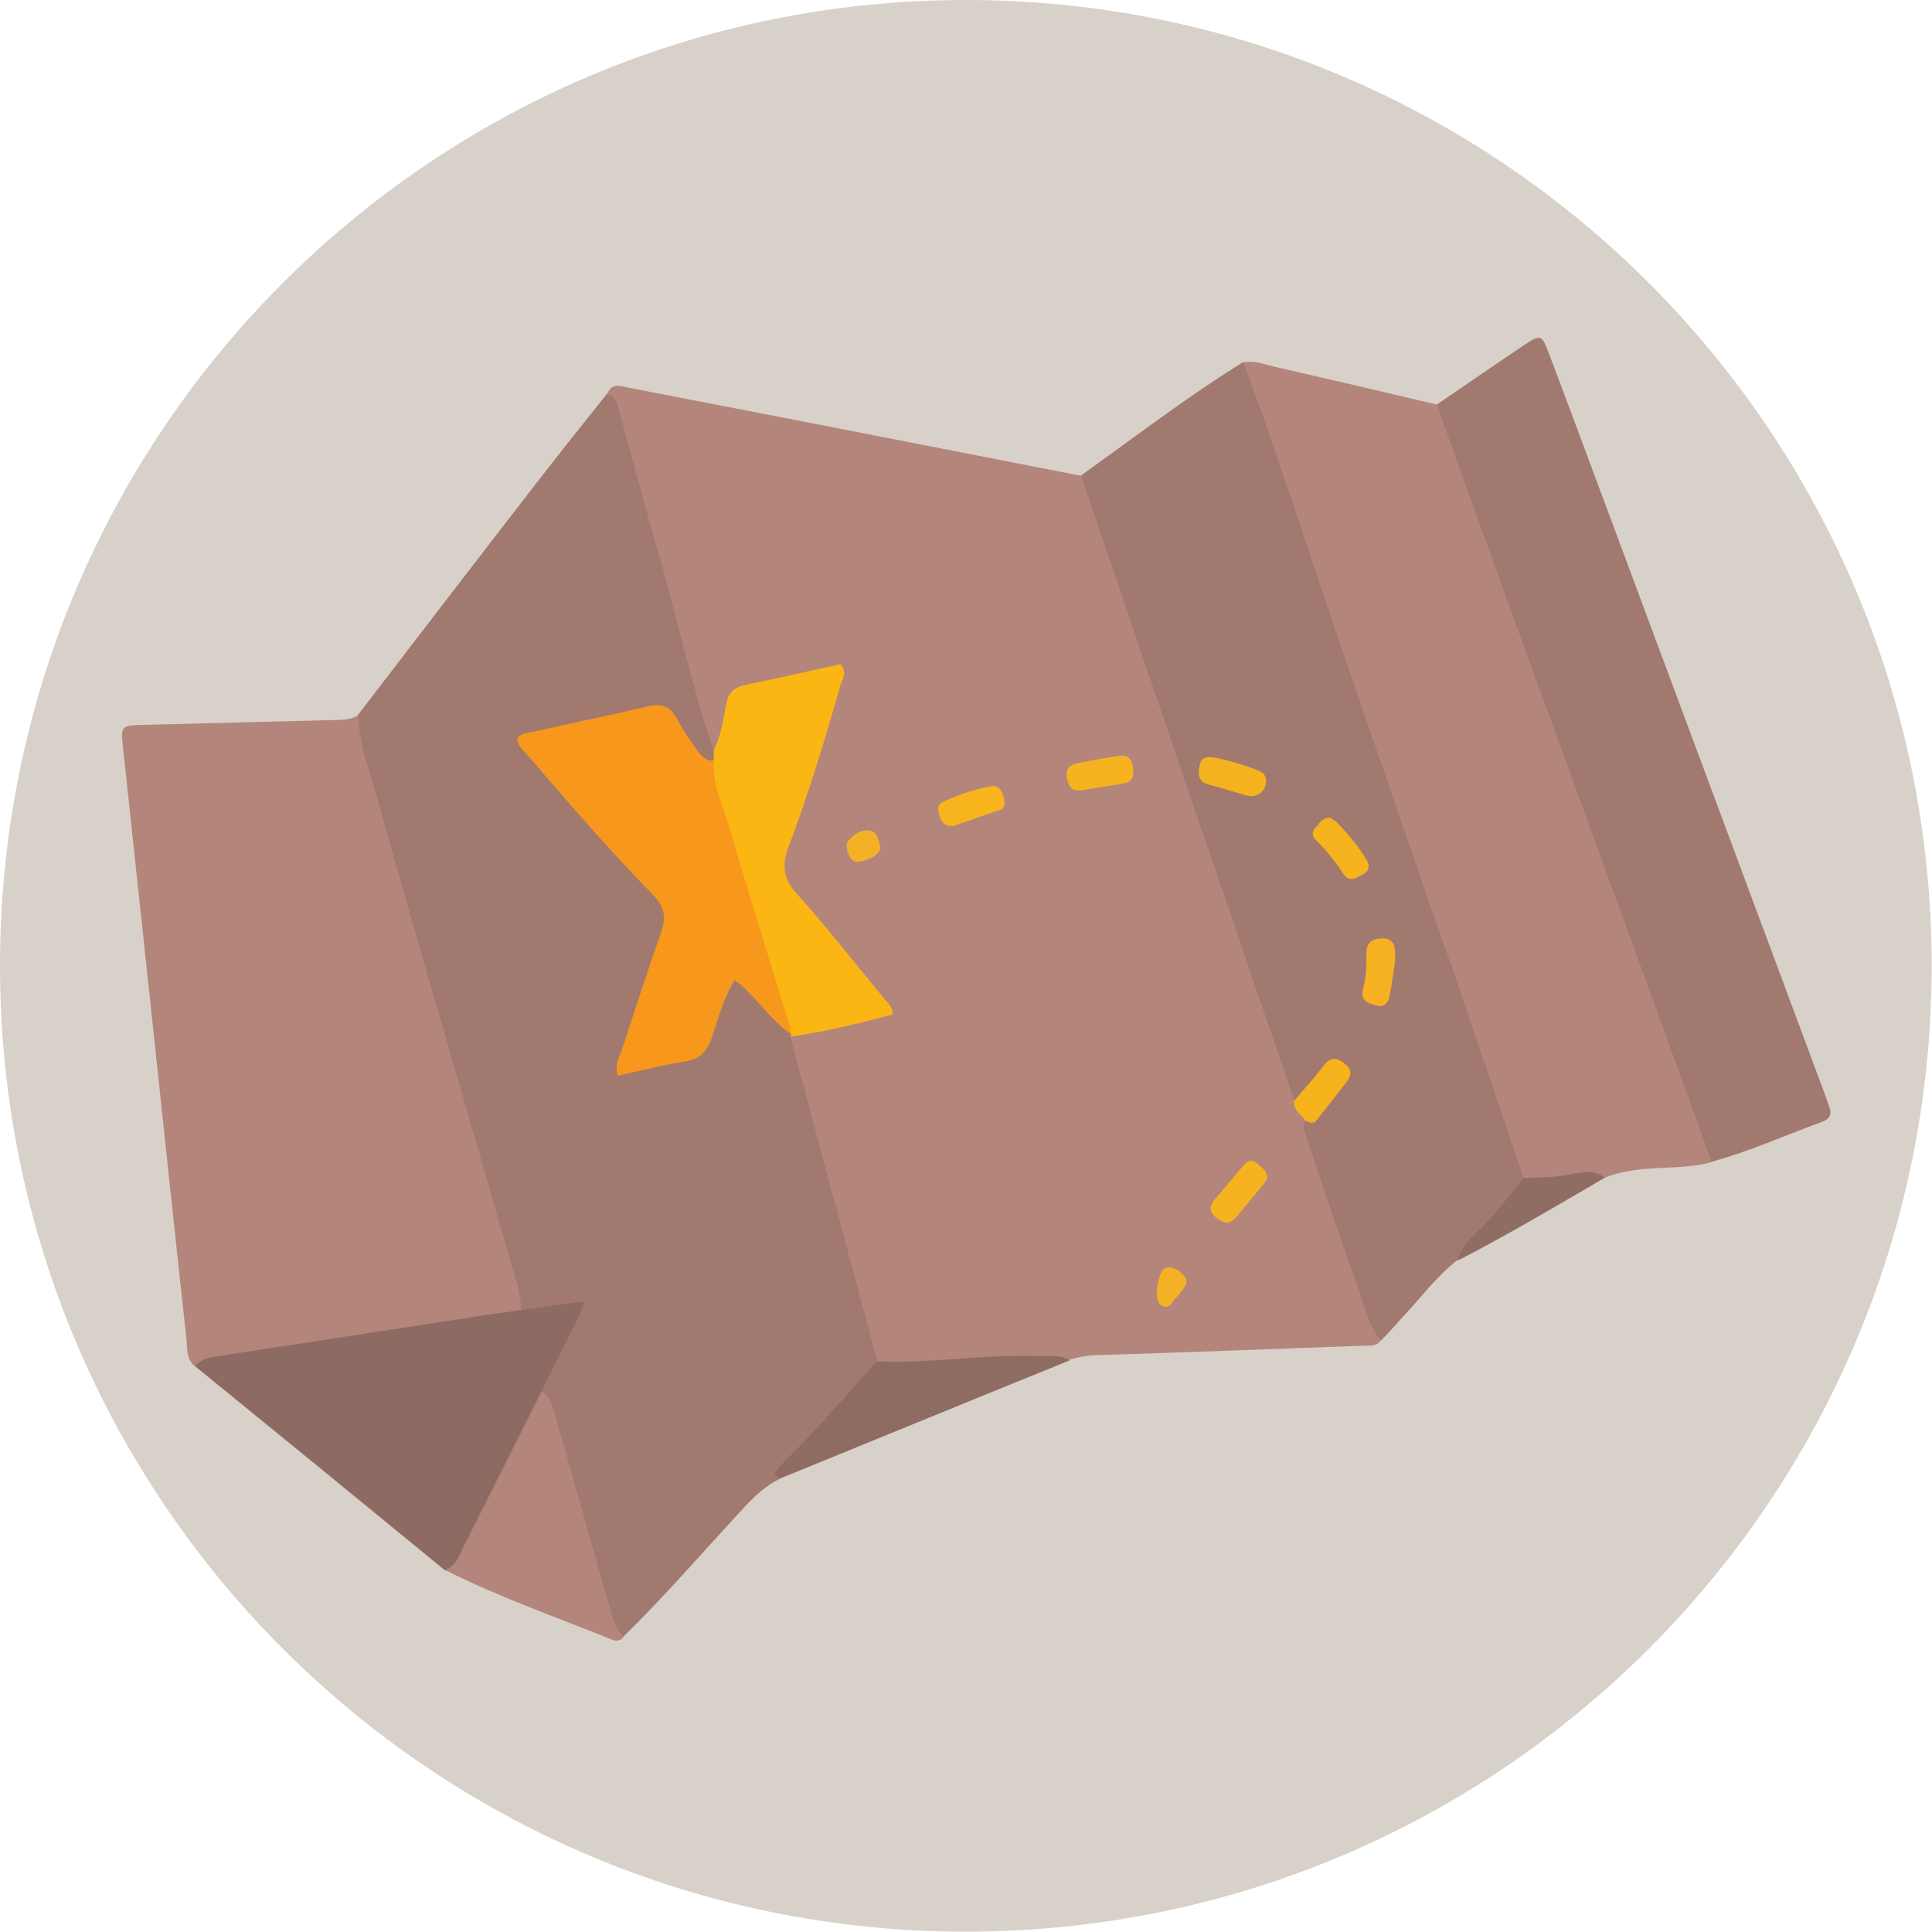
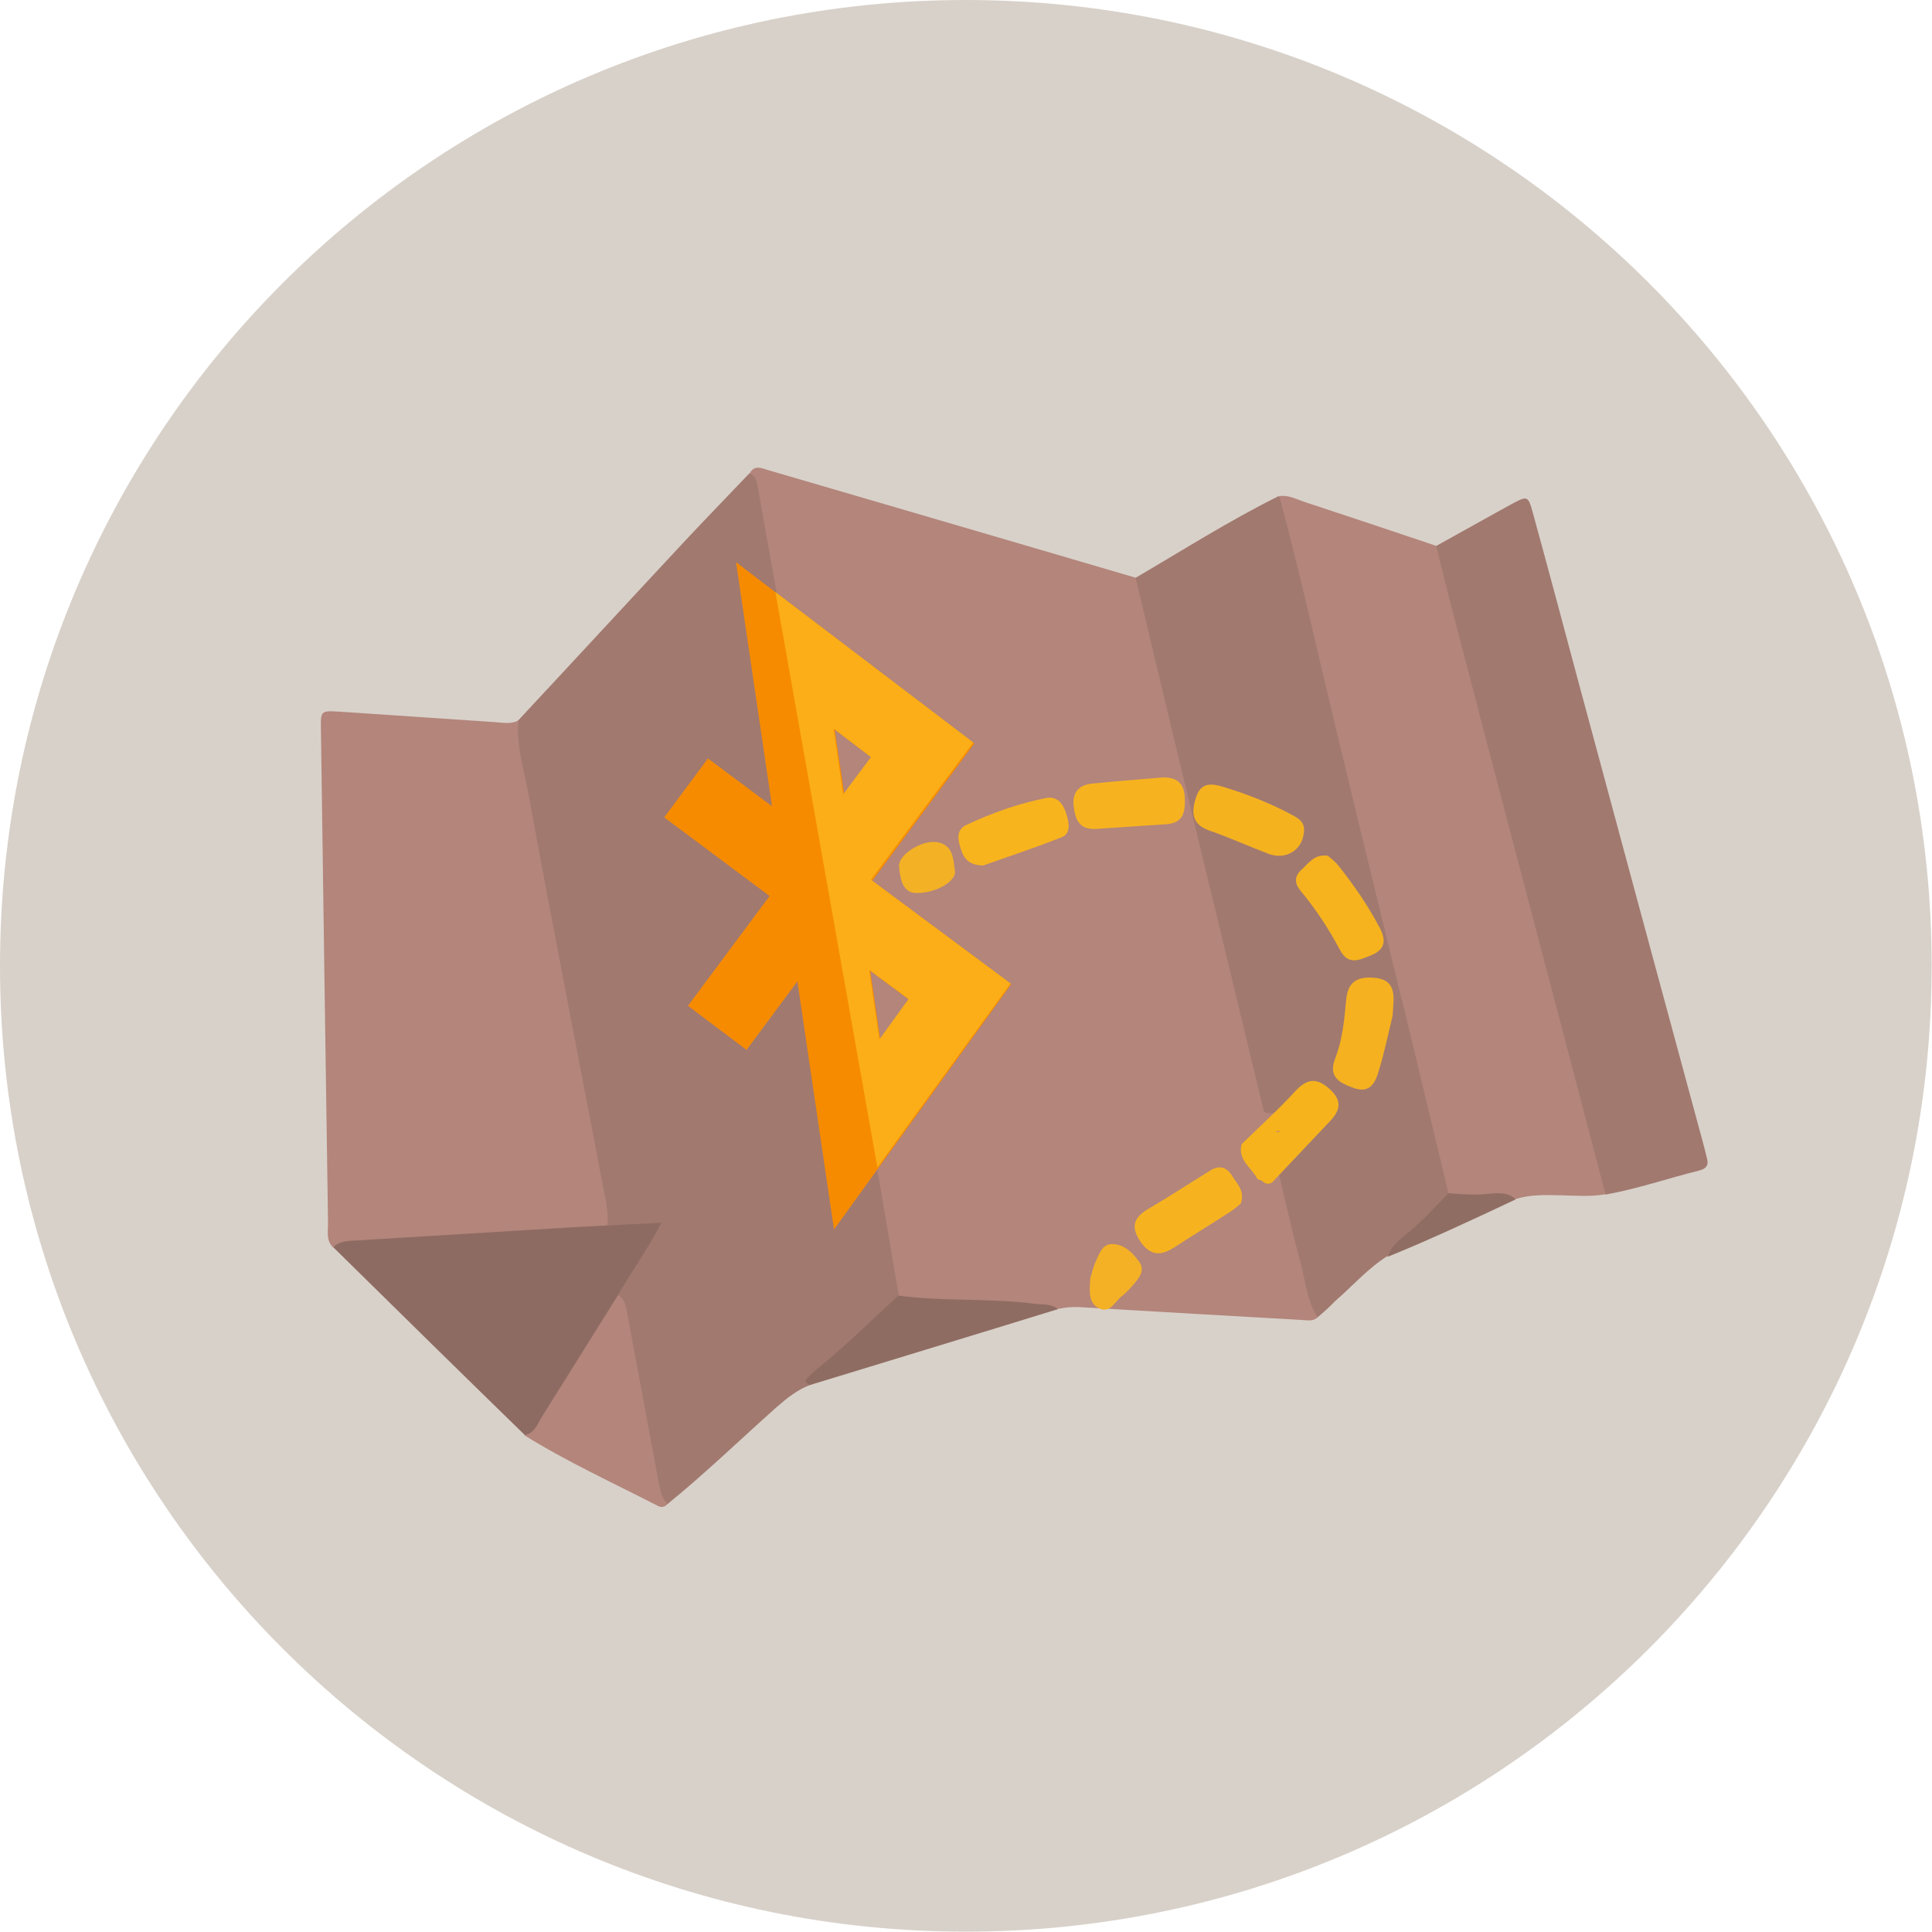
- <svg xmlns="http://www.w3.org/2000/svg" version="1.1" id="Layer_1" x="0px" y="0px" viewBox="0 0 570.1 570.1" style="enable-background:new 0 0 570.1 570.1;" xml:space="preserve">
+ <svg xmlns="http://www.w3.org/2000/svg" version="1.1" id="Layer_1" x="0px" y="0px" viewBox="-254 675.9 570.1 570.1" style="enable-background:new -254 675.9 570.1 570.1;" xml:space="preserve">
  <style type="text/css">
	.st0{fill:#D8D1C9;}
	.st1{fill:#B3857B;}
	.st2{fill:#A1796F;}
	.st3{fill:#8E6B62;}
	.st4{fill:#8F6C62;}
	.st5{fill:#906D63;}
- 	.st6{fill:#FCB614;}
- 	.st7{fill:#F7B31F;}
- 	.st8{fill:#F6B31F;}
- 	.st9{fill:#F6B31C;}
- 	.st10{fill:#F8B41D;}
- 	.st11{fill:#F4B125;}
- 	.st12{fill:#F3B125;}
- 	.st13{fill:#F7981D;}
- 	.st14{fill:#F5B120;}
- 	.st15{fill:#F5B21F;}
- 	.st16{fill:#F6B31D;}
+ 	.st6{fill:#F7B31F;}
+ 	.st7{fill:#F6B31F;}
+ 	.st8{fill:#F6B31C;}
+ 	.st9{fill:#F8B41D;}
+ 	.st10{fill:#F4B125;}
+ 	.st11{fill:#F3B125;}
+ 	.st12{fill:#F5B120;}
+ 	.st13{fill:#F5B21F;}
+ 	.st14{fill:#F6B31D;}
+ 	.st15{fill:#F68B00;}
+ 	.st16{fill:#FBAE17;}
</style>
-   <circle class="st0" cx="285" cy="285" r="285" />
+   <circle class="st0" cx="31" cy="960.9" r="285" />
  <g>
-     <path class="st1" d="M179.2,116.2c1.3-3.3,3.9-2.3,6.3-1.8c17.4,3.4,34.7,6.7,52.1,10.1c27.1,5.3,54.3,10.6,81.4,15.9   c3.4,0.7,5,3.3,5.9,6.2c8.2,27.2,19.3,53.5,26.8,81c3,11.2,8.4,21.8,12.2,32.9c7.1,20.8,14.1,41.6,20.9,62.4c1.3,2.3,1.8,5,2.4,7.5   c7.4,18.5,12.4,37.8,19.7,56.3c1.1,2.9,1.3,5.8,0.6,8.8c-1.4,1.9-3.5,1.6-5.5,1.6c-12.7,0.5-25.3,0.9-38,1.4   c-13.7,0.5-27.3,1-41,1.4c-2.5,0.1-4.9,0.6-7.3,1.3c-14.8,2-29.7,3.2-44.6,3.7c-4,0.1-8,0.4-11.8-1.2c-3.4-1.8-4.5-5-5.5-8.4   c-7.5-26.3-14.3-52.8-21.7-79.1c-0.9-3.3-2-6.8-0.3-10.2c5-5.4,12-5.3,18.5-6.8c7.8-1.8,8.2-2.4,3-8.6c-7.2-8.6-14.3-17.3-21.4-26   c-4.2-5.1-4.7-10.2-2.4-16c5.1-13,9.2-26.4,13.1-39.8c2.4-8.2,1.9-8.7-6.4-6.8c-3.2,0.7-6.3,1.5-9.5,2c-5.7,0.9-9.5,3.4-10.3,9.9   c-0.4,3.4-1.4,7.6-6.4,8.1c-4-3-5.4-7.6-6.6-12c-7.6-28.3-15.3-56.6-23.1-84.9C179.4,122,180.4,119,179.2,116.2z" />
-     <path class="st2" d="M233.2,305.9c5.5,20.4,10.9,40.8,16.4,61.2c3.1,11.5,6.2,23,9.2,34.5c1.8,4.2-1.5,6.4-3.7,8.9   c-7.7,9.1-16.1,17.5-24.7,25.7c-4.3,2.1-7.7,5.2-10.9,8.7c-11.8,12.7-23.1,25.9-35.5,38c-5.7-0.6-6.8-5.1-7.9-9.4   c-5.5-20.2-12.3-40-16.7-60.5c-0.1-0.5-0.5-0.8-0.8-1.3c-1.7-5.2,1.6-9.1,3.4-13.4c1.3-3,3.3-5.6,4.1-9.5   c-4.4-1.8-10.1,2.3-13.9-2.3c-6.1-12.7-8.7-26.5-12.6-39.9c-12-41.2-23.8-82.4-35.5-123.7c-1.2-4.3-1.8-8.3,1.5-11.9   c17.8-23.2,35.6-46.4,53.5-69.5c6.6-8.5,13.3-16.9,20-25.3c2.8,0.6,3,3,3.6,5.2c3.9,14.2,7.7,28.4,11.8,42.5   c5.5,19.1,9.6,38.7,16.1,57.5c1,0.8,1.1,1.8,0.7,2.9c-5.4,3.5-8.3-0.7-10-4.2c-4.1-8.3-10-8.9-17.9-6.4c-6.4,2-13.1,3.1-19.7,4.5   c-5.3,1.1-4.7,2.9-2,6.3c9.7,12,20,23.6,30.8,34.6c6,6.1,7.7,11.9,4.9,20.1c-3.2,9.4-6,19-9.6,28.3c-1.5,3.9-1.1,5.1,3.8,4.7   c9.9-1,16-5.5,18.3-15.4c0.9-3.8,2-8.4,6.9-8.9c5.2-0.5,8.2,3.2,10.3,7.4c1.6,3.2,4.5,5.4,6,8.5   C233.3,304.5,233.3,305.2,233.2,305.9z" />
-     <path class="st1" d="M105.8,211c0,8.9,3.5,17.1,5.8,25.5c8.8,31.5,18,62.9,27.1,94.4c4,13.9,8.1,27.8,12.1,41.8   c1.3,4.6,3,9,2.9,13.9c-1.2,3.2-3.9,4.2-7,4.7c-25.5,4-51,7.7-76.5,11.9c-4.2,0.7-8.4-0.2-12.7,0c-2.6-2.2-2.2-5.5-2.5-8.3   c-3.3-29.8-6.4-59.6-9.6-89.4c-3-28.3-6.1-56.6-9.1-84.9c-0.7-6.5-0.5-6.5,6-6.7c18.5-0.5,37-0.9,55.4-1.4   C100.5,212.4,103.3,212.6,105.8,211z" />
-     <path class="st2" d="M407.5,395.6c-4.1-5.2-5.3-11.7-7.5-17.7c-5.3-14.4-10-29.1-14.9-43.6c-0.4-1.2-0.7-2.4,0.2-3.5   c0.4-0.4,0.8-0.6,1.3-0.7c0.9-0.2,0.4-1.1,0.6-1.7c0.8-3.8,4.4-6,5.4-9.8c-4,1.3-5,7.9-10.7,6.1c-8.1-23.6-16.1-47.3-24.2-70.9   c-1-2.8-2-5.6-3-8.5c-11.9-35-23.8-70-35.7-105c15.8-11.3,31.3-23.2,47.9-33.5c4.3,2,5.8,5.8,7.3,9.9c11.9,33.7,23,67.6,34.8,101.4   c14,40.1,27.3,80.4,41.4,120.5c0.9,2.6,1.9,5.2,1.4,8c-1.5,7.2-6.4,12.1-11.8,16.4c-3.4,2.8-6.9,5.5-9.9,8.8   c-6.5,5-11.3,11.8-17,17.7C411.3,391.6,409.4,393.6,407.5,395.6z" />
-     <path class="st1" d="M449.6,347.6c-6.9-20.3-13.8-40.6-20.7-60.9c-1.8-5.2-3.7-10.3-5.5-15.5c-10.1-29.3-20.2-58.5-30.2-87.8   c-8.7-25.5-16.9-51.2-26.3-76.4c3-0.8,5.8,0.4,8.7,1.1c16.2,3.7,32.4,7.5,48.5,11.3c4.7,1.7,5.7,6.2,7.1,10   c14.5,40.4,29.3,80.7,44,121.1c9.3,25.6,18.5,51.2,27.9,76.7c1.8,4.9,5.5,9.9,2,15.7c-5.3,1.5-10.8,1.5-16.2,1.8   c-5.2,0.3-10.4,0.8-15.3,2.8c-4,0-7.5,1.7-11.3,2.5C457.9,350.9,453.1,352.1,449.6,347.6z" />
-     <path class="st2" d="M505.1,342.8c-7-19.3-14-38.5-21-57.8c-11.2-30.8-22.5-61.5-33.7-92.3c-6.8-18.8-13.6-37.6-20.4-56.4   c-2-5.6-4-11.3-5.9-17c8.7-5.9,17.3-11.9,26-17.7c4.4-2.9,4.9-2.8,6.8,2.3c7.1,18.7,14,37.5,21,56.2   c20.1,54.1,40.3,108.2,60.4,162.3c0.5,1.4,1,2.8,1.5,4.2c0.9,2.4,0,3.7-2.3,4.5C526.7,335,516.2,339.8,505.1,342.8z" />
-     <path class="st3" d="M57.5,403.1c1.8-2,4.2-2.6,6.7-2.9c25.4-3.9,50.8-7.8,76.2-11.7c4.4-0.7,8.9-1.3,13.3-1.9   c5.9-0.8,11.7-1.7,19-2.7c-4,9.8-8.9,18.1-12.9,26.8c1.2,3,0.7,6-0.7,8.7c-6.4,13.3-13,26.4-19.8,39.5c-1.6,3.1-3.6,6.3-8.1,4.4   C106.7,443.2,82.1,423.1,57.5,403.1z" />
-     <path class="st1" d="M131.2,463.2c3.4-0.9,4.2-4,5.5-6.6c7.7-15.3,15.4-30.7,23.1-46c3,1.7,3.4,4.8,4.2,7.6   c5.4,18.9,10.7,37.9,16.1,56.8c0.8,2.9,1.5,5.8,4,7.9c-0.9,1.2-2.1,1.5-3.3,1C164.2,477.2,147.2,471.3,131.2,463.2z" />
-     <path class="st4" d="M230.4,436.2c-0.9-0.4-2.3-0.8-1.5-1.9c1.2-1.8,2.9-3.4,4.4-4.9c9-8.8,17-18.5,25.5-27.7   c16.1,0.7,32.1-2.2,48.2-1.5c2.9,0.1,6-0.6,8.7,1.2C287.3,412.9,258.9,424.6,230.4,436.2z" />
-     <path class="st5" d="M449.6,347.6c4.7-0.1,9.4-0.2,14-1.1c3.3-0.7,6.9-1.3,10,1c-14.4,8.4-28.7,16.9-43.5,24.5   c0.9-3.2,2.9-5.8,5.3-8C440.8,359,445,353.2,449.6,347.6z" />
-     <path class="st6" d="M210.6,224.4c0-1,0-2,0-3c2.2-4.3,2.8-9,3.7-13.7c0.6-3.1,2.2-4.8,5.3-5.5c9.5-2,19-4.1,28.4-6.2   c2.2,2.5,0.5,4.6-0.1,6.5c-4.5,15.9-9.3,31.7-15.1,47.1c-2.1,5.4-1.9,9.4,2.3,14.1c9,10,17.3,20.7,25.9,31.1c0.9,1.1,2.3,2,2.5,4.5   c-9.8,2.7-19.9,5.1-30.2,6.6c0.1-0.2,0.1-0.5,0.2-0.7c-5.3-6.8-8-14.7-10.4-22.9c-4.6-16-9.7-31.9-14.2-47.9   C207.8,230.8,206.4,227.1,210.6,224.4z" />
-     <path class="st7" d="M373.9,347.8c-0.4,0.6-0.9,1.5-1.5,2.2c-2.4,2.9-4.8,5.7-7.1,8.6c-1.8,2.3-3.6,3-6.2,0.9   c-2.8-2.2-2.1-4-0.1-6.2c2.8-3.2,5.4-6.5,8.2-9.7c1.2-1.4,2.6-1.4,3.9-0.2C372.2,344.6,374,345.3,373.9,347.8z" />
-     <path class="st8" d="M330.2,223c2.4-0.2,3.7,0.7,4.1,3.2c0.3,2.5,0.2,4.5-2.8,5c-4.1,0.7-8.3,1.3-12.4,2c-3,0.5-3.9-1.4-4.3-3.8   c-0.5-2.5,0.9-3.7,3.1-4.2C321.9,224.4,326.1,223.7,330.2,223z" />
-     <path class="st9" d="M386.6,331.3c-0.4-0.3-0.8-0.4-1.3-0.5c-1.2-2-3.9-3.1-3.4-6c2.9-3.4,5.9-6.7,8.6-10.2   c1.9-2.6,3.7-2.8,6.2-0.8c2.4,1.8,2.1,3.6,0.5,5.7c-3.1,3.9-6.1,7.8-9.2,11.7C387.6,331.5,387.1,331.5,386.6,331.3z" />
-     <path class="st10" d="M281.2,243.8c-3-0.1-3.6-1.7-4.1-3.4c-0.4-1.5-0.5-3.1,1.2-3.8c4.5-2.1,9.2-3.7,14.1-4.6   c2.1-0.4,3.1,1.1,3.7,2.9c0.4,1.5,0.7,3.4-0.8,4C290.4,240.7,285.4,242.3,281.2,243.8z" />
-     <path class="st11" d="M341.3,380.4c0.2-0.8,0.3-2,0.7-3.2c0.5-1.3,0.9-3.1,2.6-3.2c2.1-0.1,3.8,1.2,5,2.7c1.2,1.4,0.2,2.8-0.7,4   c-0.6,0.8-1.2,1.6-1.9,2.3c-1.2,1.1-1.8,3.4-4,2.4C341.3,384.6,341.4,382.6,341.3,380.4z" />
-     <path class="st12" d="M253.1,254.3c-2.2,0-2.9-2.2-3.3-4.4c-0.4-2,3.6-5.1,6.3-4.9c3,0.2,3.1,2.8,3.6,4.9   C260.2,251.6,256.6,254.1,253.1,254.3z" />
-     <path class="st13" d="M210.6,224.4c-0.4,7.7,3.2,14.4,5.2,21.5c5.4,18.9,11.4,37.6,17.1,56.3c0.3,0.9,0.3,2,0.5,2.9   c-6.3-4.1-10-11-16.6-15.9c-3.4,5.5-4.8,11.3-6.7,16.8c-1.4,4.3-3.7,6.6-8.3,7.3c-6.5,1-13,2.7-19.5,4.1c-1-3.4,0.6-5.6,1.3-7.9   c3.8-11.6,7.6-23.3,11.6-34.8c1.5-4.3,0.7-7.3-2.5-10.6c-12.7-13.1-24.7-26.8-36.5-40.7c-1.4-1.7-3.4-3-3.6-5.5   c1.4-1.8,3.5-1.7,5.4-2.1c10.9-2.5,22-4.7,32.9-7.3c4.4-1.1,7.1,0,9.1,4c1.6,3.1,3.7,5.9,5.6,8.8C207,223,208.2,224.7,210.6,224.4z   " />
-     <path class="st14" d="M411.7,283.4c-0.5,3.3-0.9,6.8-1.6,10.2c-0.4,2.1-1.3,3.8-4,3.1c-2.6-0.7-4.8-1.5-3.9-5c1-3.4,1-6.9,1-10.3   c0-3.1,1.4-4.4,4.5-4.5c3.6-0.1,4,2.2,4,4.9C411.7,282.2,411.7,282.7,411.7,283.4z" />
-     <path class="st15" d="M373.6,230.6c-0.1,3-2.7,5-5.9,4.1c-3.6-1-7.1-2.2-10.8-3.1c-3.3-0.8-3.5-3.1-2.9-5.8   c0.6-2.6,2.4-2.6,4.7-2.2c4.4,0.9,8.7,2.2,12.9,3.9C372.6,228.1,373.7,228.7,373.6,230.6z" />
-     <path class="st16" d="M392.6,241.3c0.6,0.4,1.4,0.9,2.1,1.6c3.1,3.2,5.9,6.6,8.3,10.4c1.3,2,1.3,3.6-1,4.8c-2,1.1-3.9,2.4-5.7-0.4   c-2.3-3.5-4.9-6.8-7.9-9.7c-1.3-1.3-1.4-2.6-0.1-3.9C389.4,242.9,390.2,241.2,392.6,241.3z" />
-     <path class="st1" d="M386.6,331.3c0.5-0.1,0.9-0.2,1.4-0.2C387.6,331.6,387.1,331.7,386.6,331.3z" />
+     <g>
+       <path class="st1" d="M-32.8,815.6c1.4-2.6,3.4-1.6,5.4-1c14.1,4.1,28.3,8.3,42.4,12.4c22.1,6.5,44.2,12.9,66.2,19.4    c2.7,0.9,3.9,3.1,4.4,5.6c4.7,23.2,11.9,45.8,16,69.2c1.7,9.5,5.3,18.7,7.6,28.2c4.3,17.7,8.5,35.5,12.5,53.3    c0.9,2,1.1,4.2,1.4,6.4c4.7,15.9,7.4,32.2,12,48.1c0.7,2.5,0.7,4.9-0.2,7.3c-1.3,1.4-3,1-4.7,0.9c-10.5-0.6-21.1-1.2-31.6-1.8    c-11.4-0.7-22.7-1.3-34.1-2c-2.1-0.1-4.1,0.1-6.1,0.5c-12.4,0.5-24.8,0.4-37.2-0.4c-3.3-0.2-6.7-0.2-9.7-1.9    c-2.7-1.7-3.3-4.5-3.9-7.4c-4.2-22.4-7.8-44.8-11.9-67.2c-0.5-2.8-15-86.5-15.7-90.3c-4.1-24.1-8.3-48.1-12.6-72.1    C-33.1,820.4-32.1,818-32.8,815.6z" />
+       <path class="st2" d="M-2.7,976.9c3,17.3,5.9,34.6,8.9,51.9c1.7,9.8,3.3,19.6,5,29.3c1.2,3.6-1.7,5.2-3.7,7.1    c-7.1,7-14.7,13.3-22.5,19.4c-3.7,1.4-6.7,3.8-9.7,6.4c-10.8,9.6-21.1,19.6-32.3,28.7c-4.6-0.9-5.2-4.7-5.9-8.4    c-3-17.2-7.1-34.1-9.2-51.4c0-0.4-0.4-0.7-0.6-1.1c-1-4.4,2-7.4,3.9-10.8c1.3-2.4,3.1-4.4,4.1-7.6c-3.5-1.9-8.6,1.1-11.4-3    c-4.1-11-5.1-22.6-7.3-34c-6.8-35.1-13.4-70.1-19.9-105.2c-0.7-3.7-0.9-7,2.2-9.7c16.6-17.8,33.1-35.7,49.7-53.5    c6.1-6.5,12.3-12.9,18.5-19.4c2.2,0.7,2.2,2.7,2.6,4.6c2.2,12,4.2,24.1,6.5,36.1c3.1,16.3,4.9,32.8,8.9,48.9    c0.7,0.7,6.6,58.9,8,62.5c1.1,2.8,3.3,4.8,4.3,7.5C-2.5,975.7-2.6,976.3-2.7,976.9z" />
+       <path class="st1" d="M-101,888.5c-0.7,7.4,1.6,14.4,2.9,21.5c4.9,26.8,10.1,53.5,15.2,80.3c2.3,11.8,4.6,23.7,6.8,35.5    c0.7,3.9,1.8,7.7,1.3,11.7c-1.3,2.6-3.6,3.2-6.2,3.3c-21.4,1.3-42.9,2.4-64.3,4c-3.5,0.3-7-0.8-10.5-0.9c-2-2-1.4-4.7-1.4-7.1    c-0.4-24.9-0.7-49.8-1.1-74.8c-0.3-23.7-0.7-47.4-1-71c-0.1-5.4,0-5.4,5.5-5.1c15.3,1,30.7,2.1,46,3.1    C-105.4,889.2-103.1,889.6-101,888.5z" />
+       <path class="st2" d="M134.8,1064.6c-3-4.6-3.5-10.1-4.8-15.2c-3.3-12.3-6-24.8-9-37.3c-0.2-1-0.4-2,0.4-2.9    c0.3-0.3,0.7-0.4,1.1-0.5c0.8-0.1,0.4-0.9,0.6-1.3c1-3.1,4.1-4.7,5.2-7.7c-3.4,0.8-4.7,6.2-9.3,4.3c-4.9-20.2-9.7-40.4-14.6-60.6    c-0.6-2.4-1.2-4.8-1.8-7.3c-7.2-29.9-14.4-59.8-21.5-89.7c14-8.2,27.7-16.9,42.2-24.1c3.4,2,4.4,5.3,5.3,8.8    c7.3,28.8,13.9,57.8,21,86.6c8.5,34.3,16.5,68.7,25.1,103c0.6,2.2,1.2,4.4,0.5,6.7c-1.8,5.8-6.2,9.5-11,12.7    c-3.1,2-6.1,4.1-8.9,6.5c-5.8,3.7-10.3,8.9-15.4,13.3C138.3,1061.6,136.6,1063.1,134.8,1064.6z" />
+       <path class="st1" d="M173.4,1028c-4.2-17.4-8.3-34.7-12.5-52.1c-1.1-4.4-2.3-8.8-3.3-13.3c-6.1-25-12.2-50-18.2-75    c-5.2-21.8-10.1-43.7-15.9-65.3c2.6-0.4,4.8,0.8,7.1,1.6c13.1,4.3,26.2,8.7,39.3,13.1c3.7,1.8,4.3,5.5,5.1,8.8    c8.9,34.6,18.1,69.1,27.1,103.7c5.8,21.9,11.4,43.8,17.2,65.7c1.1,4.2,3.8,8.6,0.5,13.1c-4.5,0.8-9,0.4-13.6,0.3    c-4.3-0.1-8.7-0.2-12.9,1.1c-3.3-0.3-6.4,0.8-9.6,1.2C180,1031.4,175.9,1032.1,173.4,1028z" />
+       <path class="st2" d="M219.8,1028.4c-4.3-16.5-8.7-33-13-49.5c-6.9-26.4-13.9-52.7-20.8-79.1c-4.2-16.1-8.4-32.2-12.6-48.3    c-1.2-4.8-2.4-9.7-3.6-14.5c7.6-4.2,15.2-8.5,22.9-12.7c3.9-2.1,4.3-1.9,5.5,2.5c4.4,16,8.7,32.1,13,48.2    c12.5,46.4,25,92.7,37.6,139.1c0.3,1.2,0.6,2.4,0.9,3.6c0.6,2.1-0.3,3.1-2.3,3.6C238.2,1023.6,229.2,1026.7,219.8,1028.4z" />
+       <path class="st3" d="M-155.7,1043.9c1.6-1.5,3.6-1.8,5.8-1.9c21.3-1.3,42.7-2.6,64-3.9c3.7-0.2,7.5-0.4,11.2-0.6    c4.9-0.2,9.8-0.5,15.9-0.8c-4.1,7.8-8.7,14.3-12.8,21.2c0.8,2.6,0.1,5-1.2,7.2c-6.3,10.5-12.8,20.9-19.4,31.2    c-1.6,2.4-3.4,4.9-7,3C-118.1,1080.9-136.9,1062.4-155.7,1043.9z" />
+       <path class="st1" d="M-99.3,1099.4c2.9-0.5,3.8-3,5-5.1c7.6-12.1,15.1-24.2,22.7-36.3c2.4,1.6,2.4,4.2,2.9,6.6    c3,16.1,6,32.2,9,48.3c0.5,2.4,0.8,4.9,2.7,6.8c-0.8,0.9-1.8,1.1-2.8,0.6C-73,1113.5-86.6,1107.3-99.3,1099.4z" />
+       <path class="st4" d="M-15,1084.6c-0.7-0.4-1.8-0.8-1.1-1.7c1.2-1.4,2.6-2.6,4-3.7c8.1-6.6,15.5-14,23.2-21    c13.3,1.8,26.8,0.7,40,2.4c2.4,0.3,5-0.1,7.1,1.6C33.9,1069.7,9.5,1077.1-15,1084.6z" />
+       <path class="st5" d="M173.4,1028c3.9,0.3,7.8,0.6,11.7,0.2c2.8-0.3,5.8-0.6,8.2,1.6c-12.5,5.9-25.1,11.8-37.9,17    c1-2.6,2.8-4.6,5-6.3C165.2,1036.8,169.2,1032.3,173.4,1028z" />
+       <path class="st6" d="M112.1,1031.1c-1,0.8-2.2,1.9-3.6,2.7c-5.2,3.4-10.5,6.6-15.7,10c-4.1,2.7-7.3,2.9-10.4-1.7    c-3.2-4.9-1.2-7.4,3-9.8c6.1-3.6,11.9-7.4,17.9-11.1c2.6-1.6,4.8-0.8,6.3,1.7C111,1025.2,113.5,1027.4,112.1,1031.1z" />
+       <path class="st7" d="M89.3,905.3c4,0,6.1,1.7,6.3,5.9c0.2,4.1-0.3,7.5-5.3,7.9c-7,0.5-13.9,0.9-20.9,1.4c-5,0.3-6.2-2.9-6.6-7    c-0.4-4.2,2-6.1,5.7-6.4C75.4,906.4,82.4,905.9,89.3,905.3z" />
+       <path class="st8" d="M119.1,1024.9c-0.6-0.5-1.2-0.9-2-1c-1.7-3.4-6-5.7-4.7-10.4c5.3-5.2,10.8-10.1,15.8-15.6    c3.6-3.9,6.5-4,10.3-0.5c3.7,3.4,2.9,6.3-0.1,9.4c-5.7,6-11.3,12-17,18C120.7,1025.3,119.9,1025.3,119.1,1024.9z" />
+       <path class="st9" d="M36.1,931.3c-4.9-0.1-6-2.8-6.8-5.6c-0.8-2.5-0.9-5.1,1.9-6.4c7.5-3.5,15.3-6.3,23.4-7.9    c3.5-0.7,5.2,1.8,6.1,4.8c0.8,2.5,1.3,5.6-1.3,6.7C51.4,926.1,43.1,928.8,36.1,931.3z" />
+       <path class="st10" d="M67.7,1053.2c0.4-1.3,0.8-3.3,1.7-5.2c1-2.2,1.9-5.1,4.9-5c3.5,0.1,6,2.6,7.9,5.3c1.8,2.5-0.1,4.7-1.7,6.6    c-1.1,1.3-2.2,2.5-3.5,3.5c-2.1,1.6-3.5,5.4-7,3.4C67.1,1060.1,67.5,1056.8,67.7,1053.2z" />
+       <path class="st11" d="M16,939.4c-3.7-0.3-4.4-4.2-4.7-7.8c-0.3-3.5,6.7-7.9,11.2-7.2c4.9,0.8,4.8,5.2,5.3,8.6    C28.2,936,21.8,939.7,16,939.4z" />
+       <path class="st12" d="M156.9,975.8c-1.3,5.4-2.5,11.1-4.2,16.6c-1,3.3-2.7,6.1-7.1,4.6c-4.2-1.5-7.8-3.2-5.6-8.8    c2.1-5.4,2.7-11.2,3.2-17c0.4-5.2,2.9-7.2,8.1-6.8c5.9,0.4,6.2,4.2,5.8,8.7C157.1,973.9,157,974.7,156.9,975.8z" />
+       <path class="st13" d="M130.7,921.9c-0.6,4.9-5.3,7.9-10.5,5.9c-5.8-2.2-11.5-4.8-17.3-6.8c-5.4-1.9-5.4-5.6-3.9-10    c1.4-4.2,4.4-4,8-2.9c7.2,2.2,14.1,4.9,20.7,8.5C129.5,917.6,131.3,918.8,130.7,921.9z" />
+       <path class="st14" d="M137.8,928.4c0.9,0.8,2.2,1.7,3.2,3c4.6,5.8,8.8,11.9,12.2,18.4c1.8,3.5,1.6,6.2-2.4,7.9    c-3.5,1.4-6.9,3.3-9.4-1.5c-3.3-6.2-7.1-12-11.6-17.4c-1.9-2.3-1.9-4.4,0.4-6.4C132.2,930.6,133.8,927.9,137.8,928.4z" />
+       <path class="st1" d="M122.5,1009.7c0.4,0,0.8-0.1,1.2,0C123.3,1010,122.9,1010.1,122.5,1009.7z" />
+     </g>
+     <g>
+       <g>
+         <path class="st15" d="M-7.9,1038.7l-10.8-73.2l-15,20.2L-51,972.7l24.1-32.4L-58,917.1l12.9-17.4l18.9,14.1l-10.6-72l70.3,53.5     L3.4,935.8l41,30.5L-7.9,1038.7z M2.8,962.4l3,20.5l8.6-11.9L2.8,962.4z M-7.7,891.2l2.9,19.4l8.2-11L-7.7,891.2z" />
+       </g>
+       <g>
+         <path class="st16" d="M3,935.5L33.2,895l-58.4-44.4l30.1,169.8l39.3-54.3L3,935.5z M-5.2,910.3L-8,890.9L3,899.3L-5.2,910.3z      M5.5,982.6l-3-20.5l11.6,8.6L5.5,982.6z" />
+       </g>
+     </g>
  </g>
</svg>
